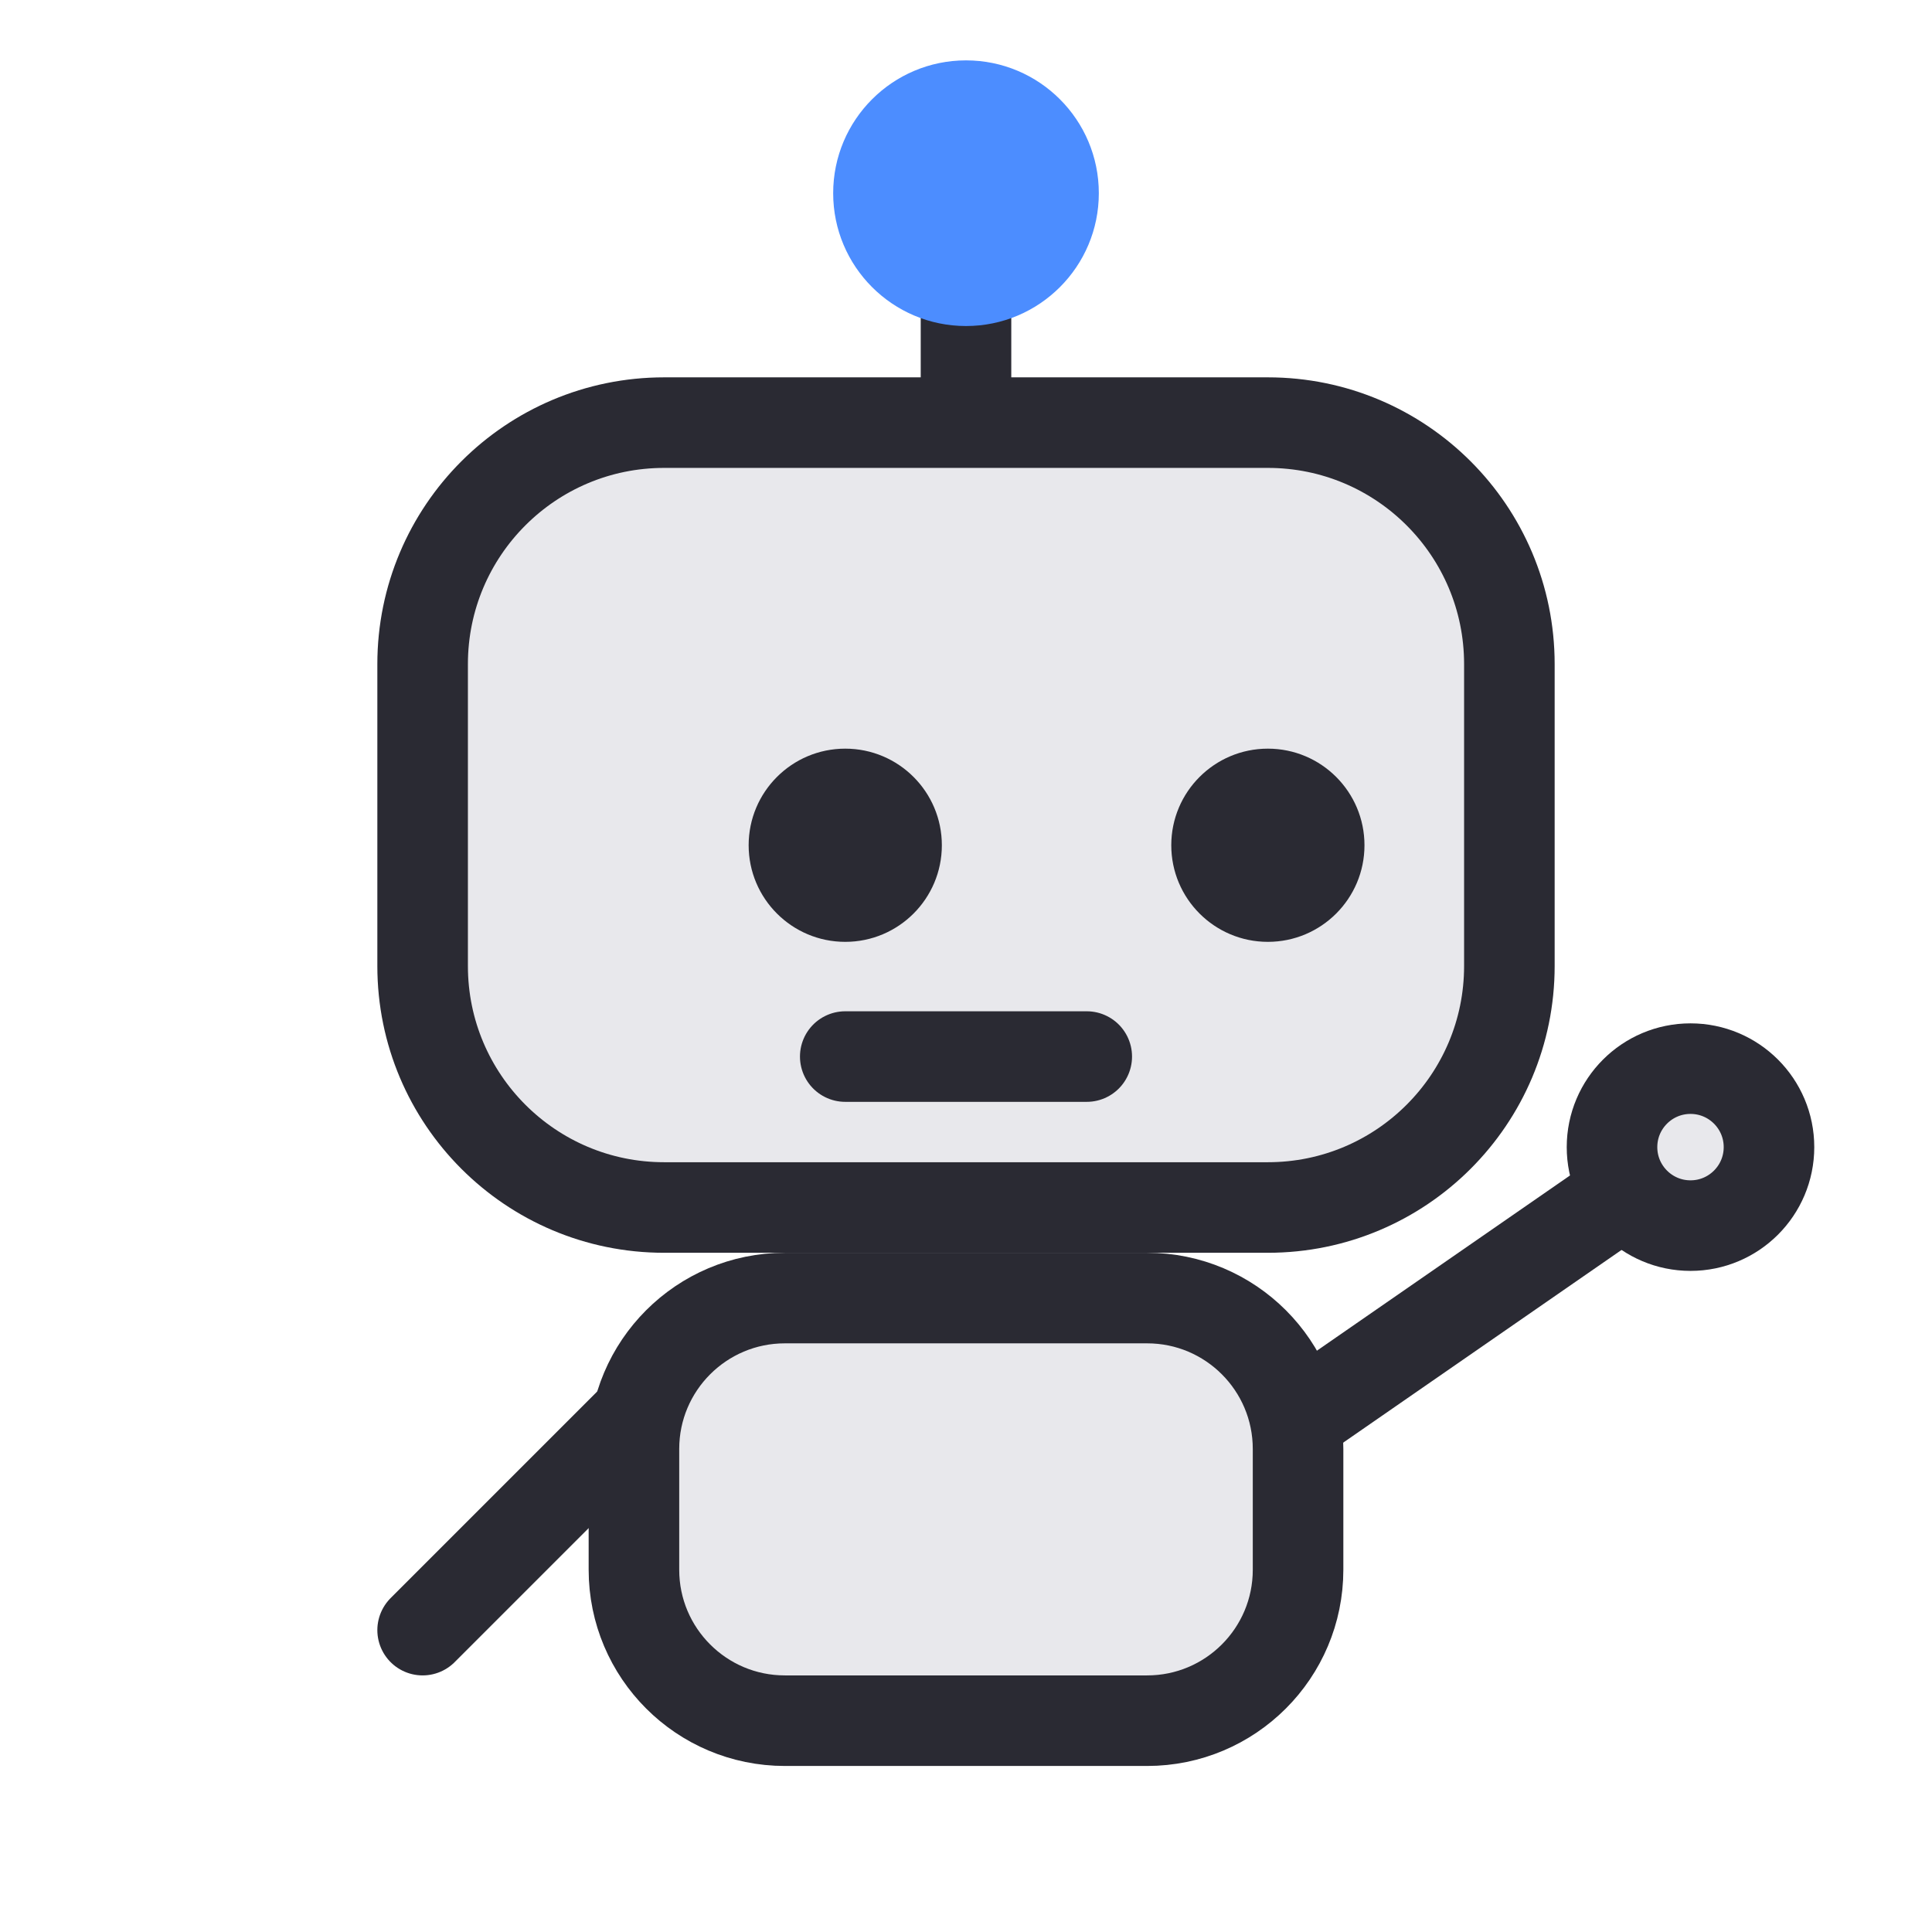
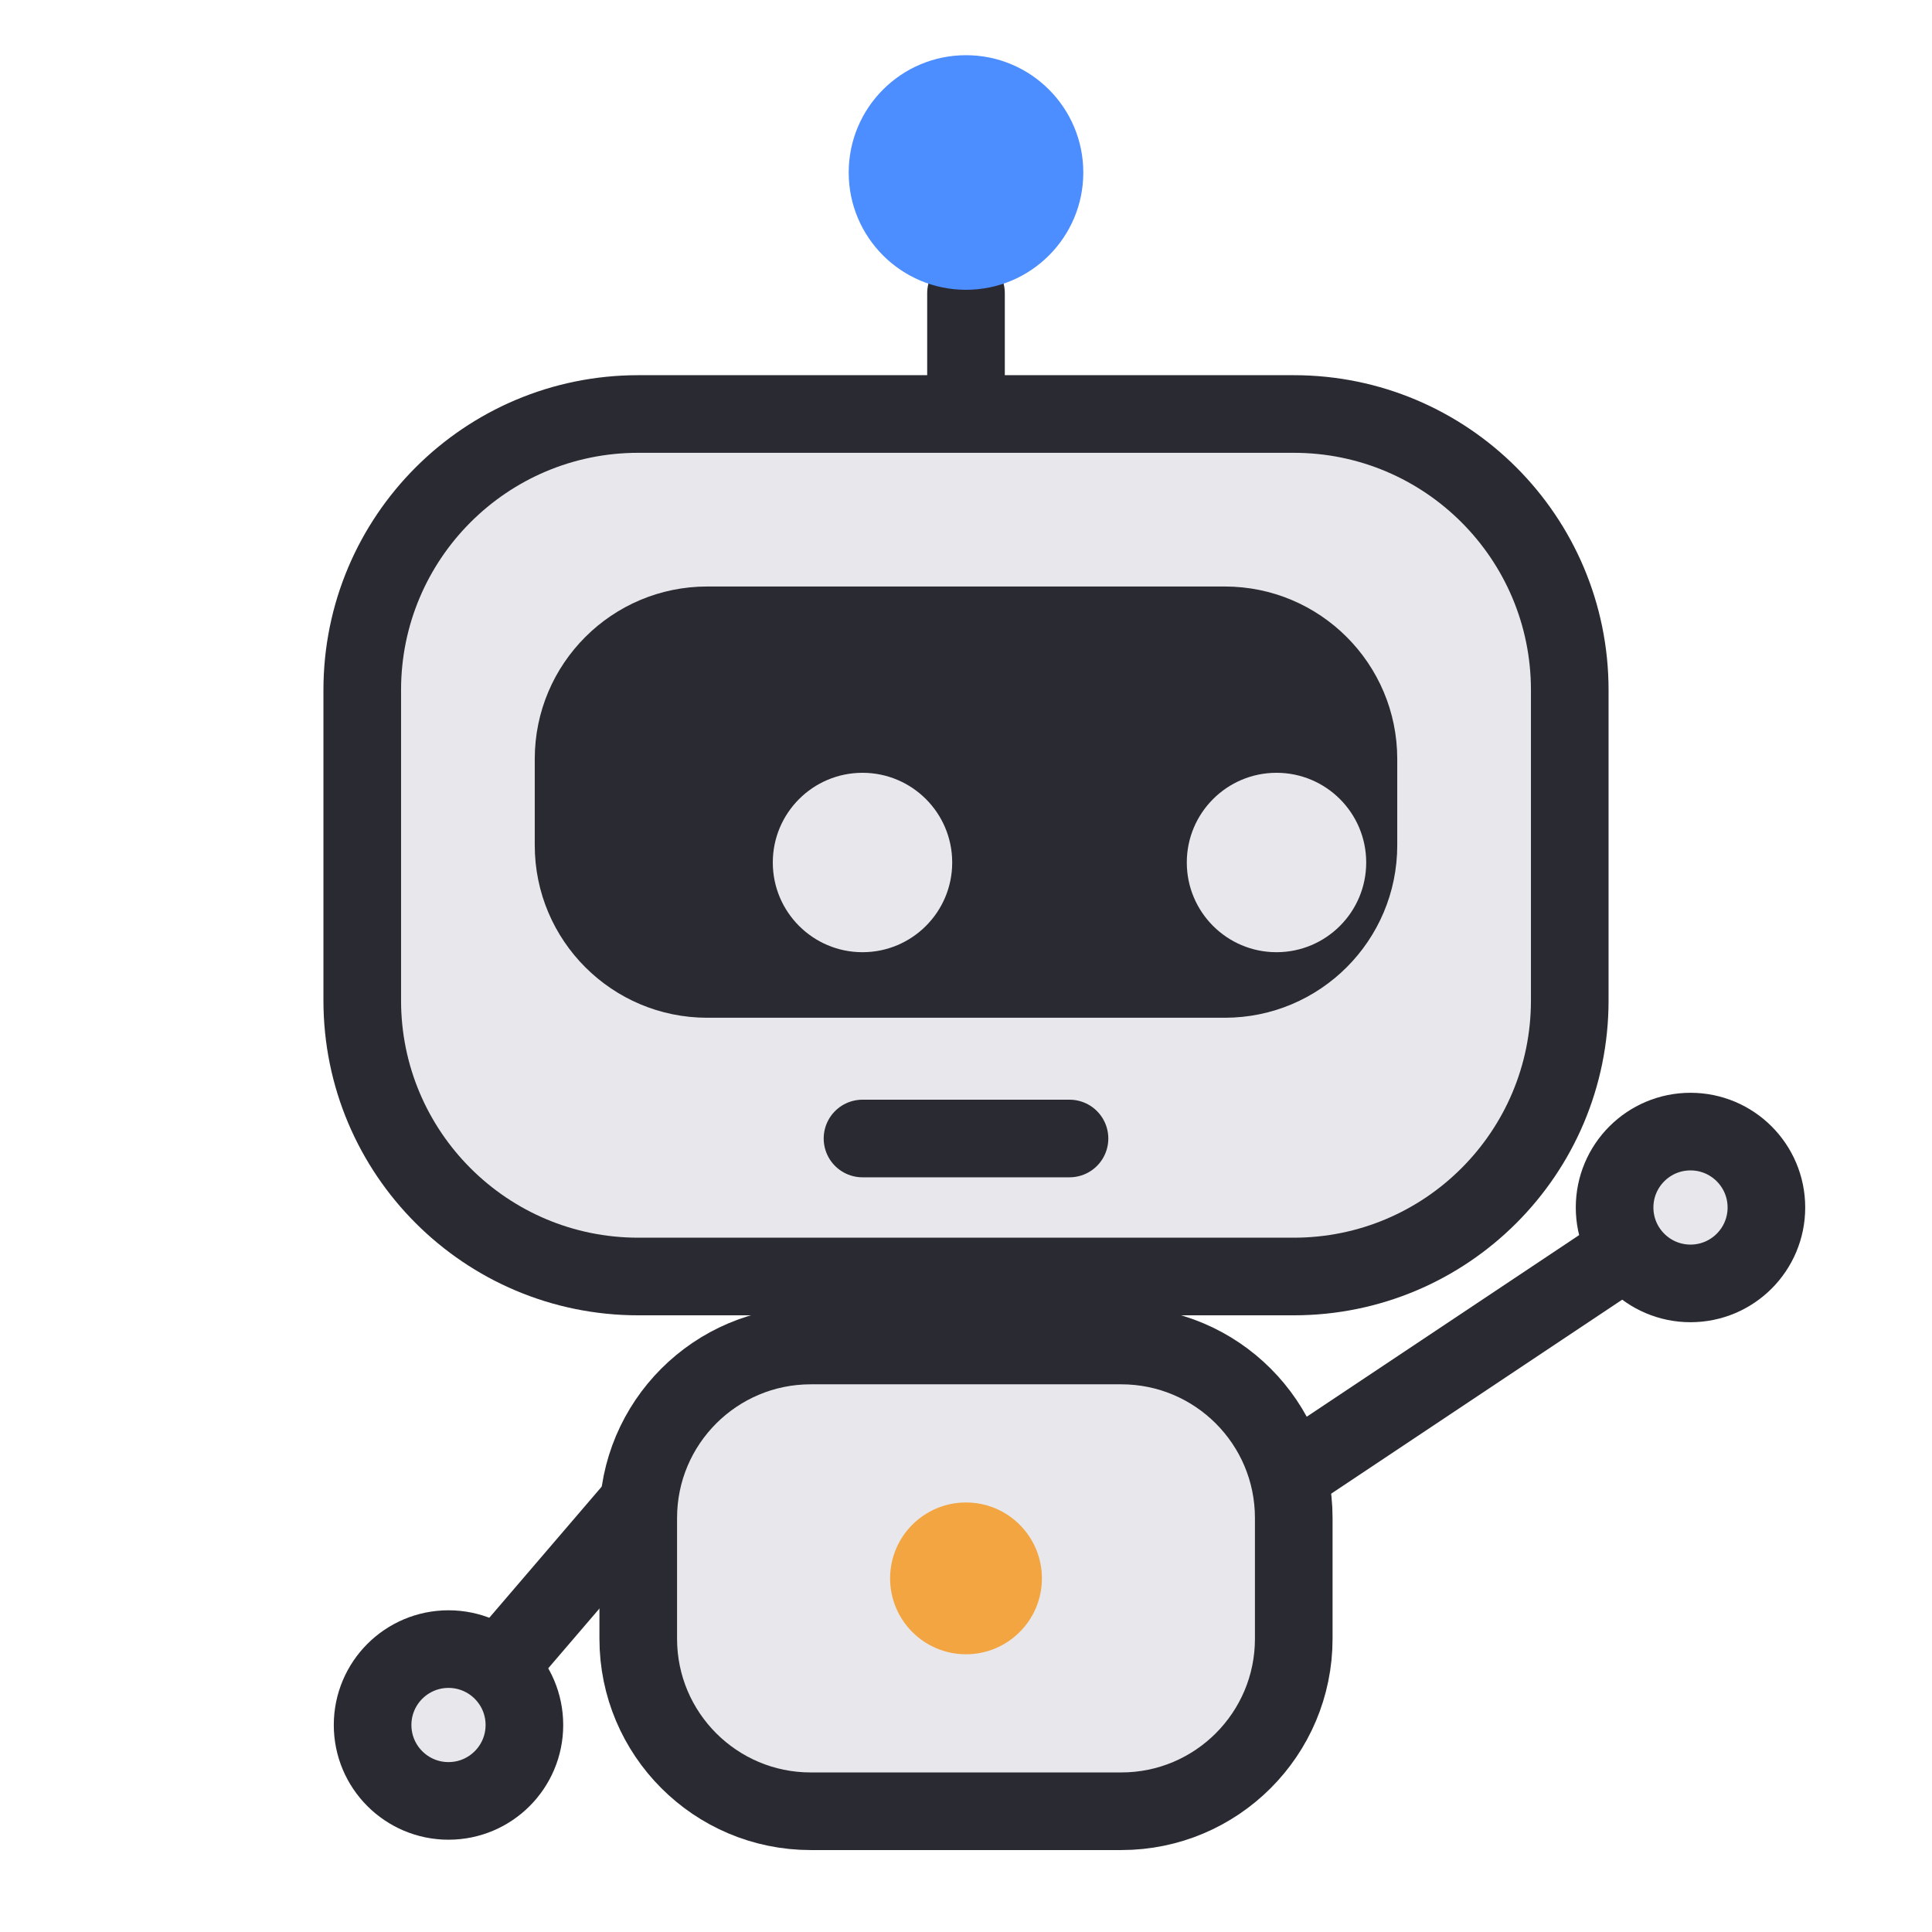
- <svg xmlns="http://www.w3.org/2000/svg" width="32" height="32" viewBox="0 0 32 32">
-   <g stroke="#2a2a33" stroke-width="1.5" stroke-linecap="round" stroke-linejoin="round">
-     <line x1="16" y1="5" x2="16" y2="7" />
-     <circle cx="16" cy="3.2" r="2.2" fill="#4c8dff" stroke="none" />
-     <rect x="7" y="7" width="18" height="13" rx="4" fill="#e8e8ec" />
-     <circle cx="14.0" cy="14" r="1.6" fill="#2a2a33" stroke="none" />
-     <circle cx="21.0" cy="14" r="1.6" fill="#2a2a33" stroke="none" />
-     <path d="M14 17.5h4" fill="none" />
-     <line x1="10.5" y1="23.5" x2="7" y2="27" />
-     <line x1="21.5" y1="23.5" x2="28" y2="19" />
-     <circle cx="28" cy="19" r="1.3" fill="#e8e8ec" />
-     <rect x="10.5" y="21.5" width="11" height="7" rx="2.5" fill="#e8e8ec" />
+ <svg xmlns="http://www.w3.org/2000/svg" width="56" height="56" viewBox="0 0 56 56">
+   <g stroke="#2a2a33" stroke-width="2.25" stroke-linecap="round" stroke-linejoin="round">
+     <line x1="28" y1="8.5" x2="28" y2="12" />
+     <circle cx="28" cy="5" r="3.4" fill="#4c8dff" stroke="none" />
+     <rect x="10.5" y="12" width="35" height="25" rx="8" fill="#e8e8ec" />
+     <rect x="15.5" y="17" width="25" height="12.5" rx="5" fill="#2a2a33" stroke="none" />
+     <circle cx="25" cy="25" r="2.6" fill="#e8e8ec" stroke="none" />
+     <circle cx="37" cy="25" r="2.6" fill="#e8e8ec" stroke="none" />
+     <path d="M25 33h6" fill="none" />
+     <line x1="19" y1="43" x2="13" y2="50" />
+     <circle cx="13" cy="50" r="2.2" fill="#e8e8ec" />
+     <line x1="37" y1="43" x2="49" y2="35" />
+     <circle cx="49" cy="35" r="2.2" fill="#e8e8ec" />
+     <rect x="18.5" y="39" width="19" height="13.5" rx="5" fill="#e8e8ec" />
+     <circle cx="28" cy="45.75" r="2.2" fill="#f2a541" stroke="none" />
  </g>
</svg>
